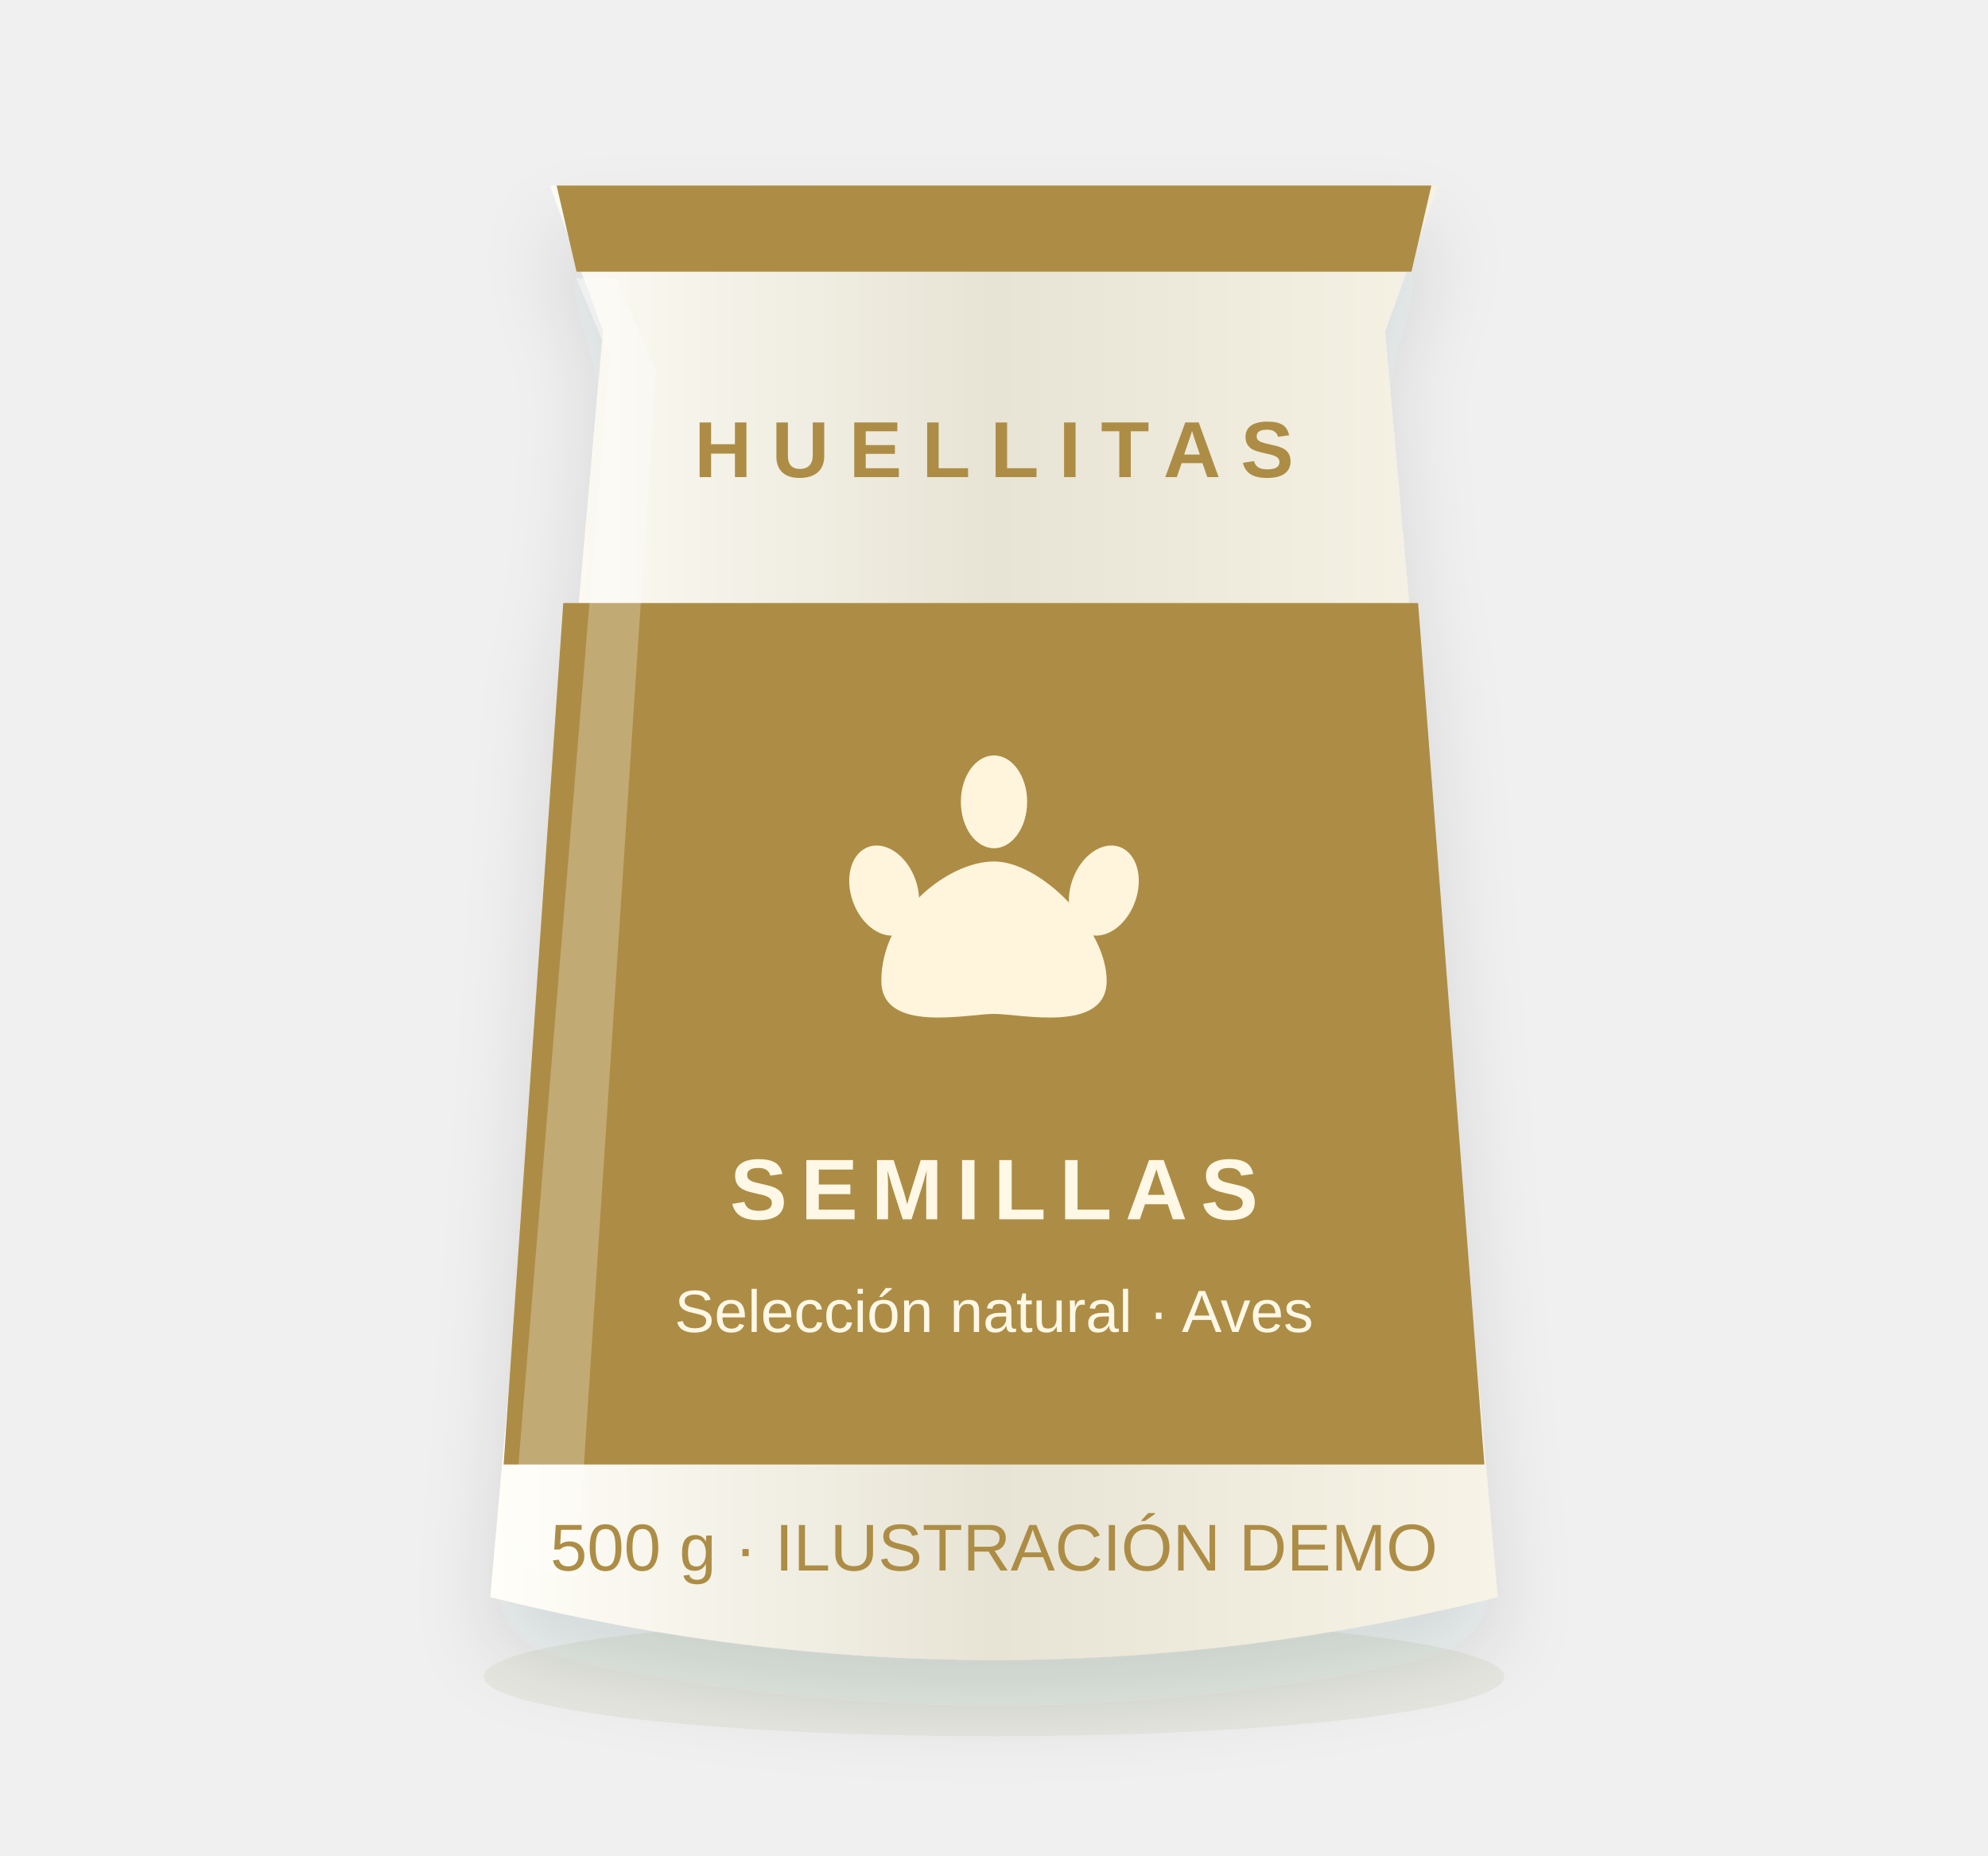
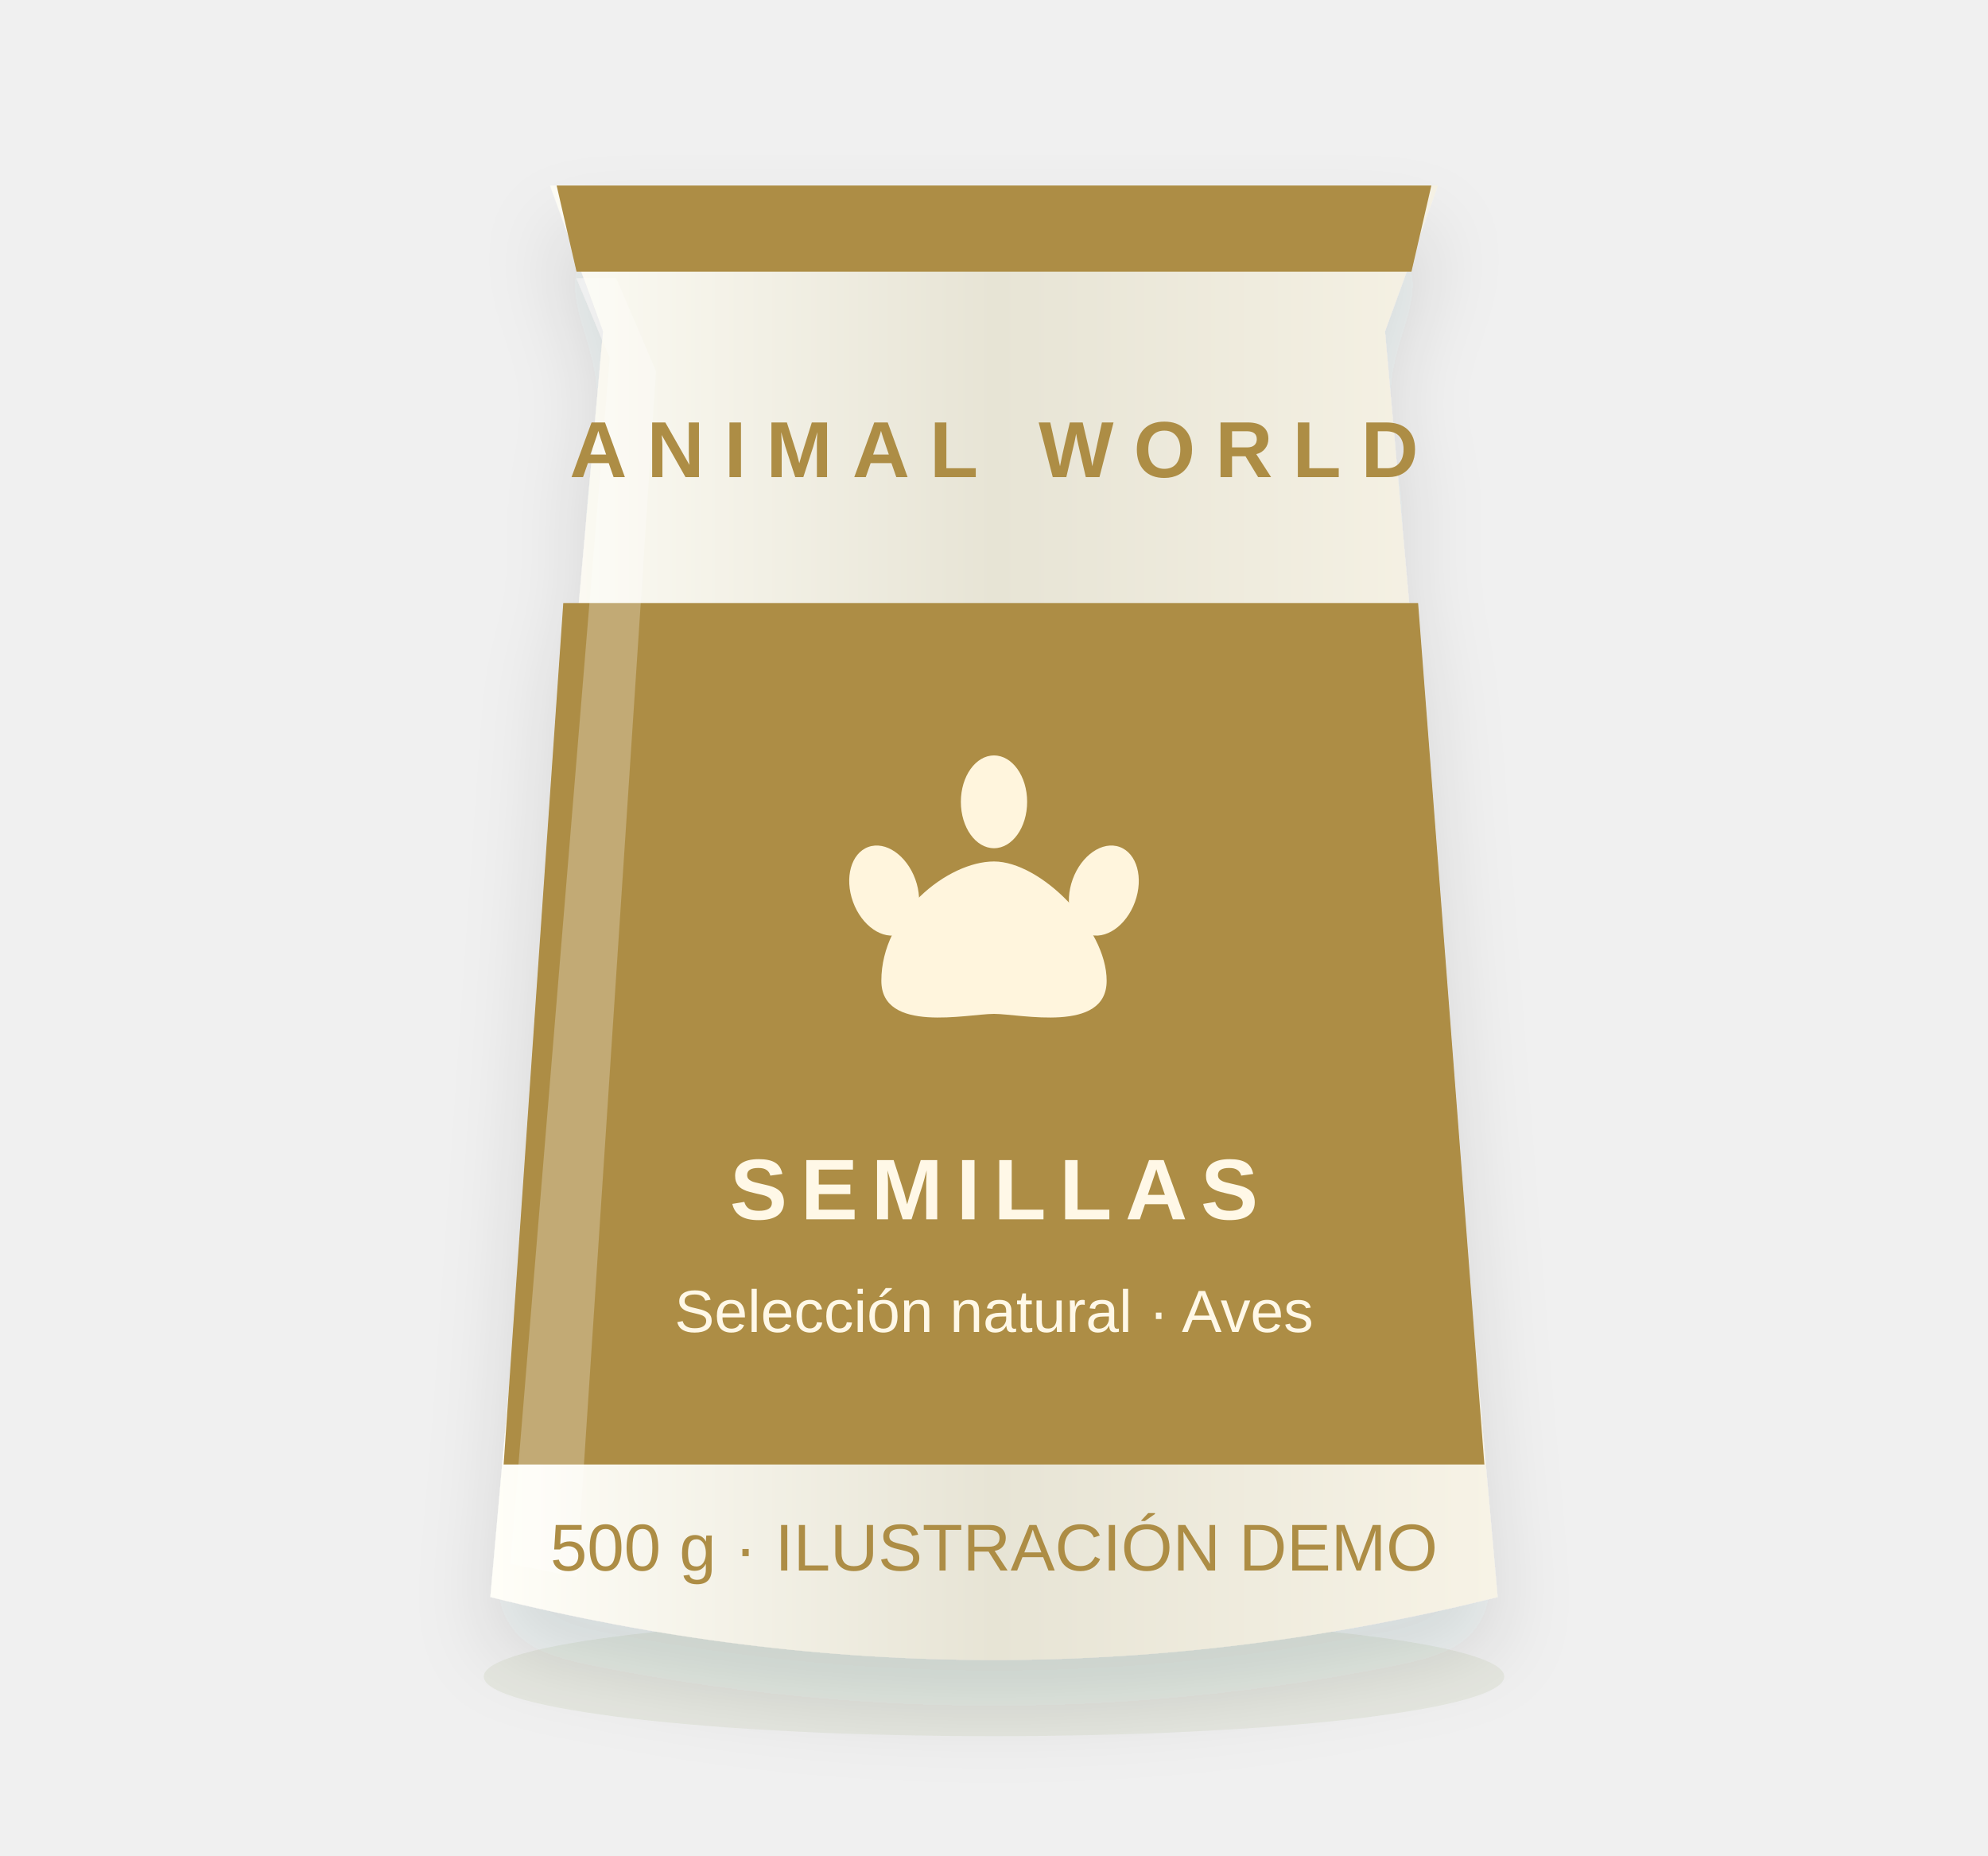
<svg xmlns="http://www.w3.org/2000/svg" width="300" height="280" viewBox="0 0 300 280">
  <defs>
    <linearGradient id="paper">
      <stop stop-color="#fffef8" />
      <stop offset=".5" stop-color="#e7e4d5" />
      <stop offset="1" stop-color="#f7f3e6" />
    </linearGradient>
    <linearGradient id="shade">
      <stop stop-color="#ffffff" stop-opacity=".25" />
      <stop offset="1" stop-color="#000000" stop-opacity=".12" />
    </linearGradient>
    <filter id="shadow">
      <feDropShadow dx="0" dy="7" stdDeviation="6" flood-color="#283c2b" flood-opacity=".12" />
    </filter>
  </defs>
  <ellipse cx="150" cy="253" rx="77" ry="9" fill="#d6dccb" opacity=".45" />
  <g filter="url(#shadow)">
    <path d="M83 28h134l-8 22 17 191q-76 19-152 0L91 50Z" fill="url(#paper)" />
    <path d="M84 28h132l-3 13H87Z" fill="#ad8d45" />
    <path d="M85 91h129l10 130H76Z" fill="#ad8d45" />
    <path d="m87 42 5 12-15 182 10 2 12-182-6-14Z" fill="#fff" opacity=".25" />
-     <text x="150" y="72" fill="#ad8d45" font-family="Arial,sans-serif" font-size="12" text-anchor="middle" font-weight="bold" letter-spacing="3">HUELLITAS</text>
+     <text x="150" y="72" fill="#ad8d45" font-family="Arial,sans-serif" font-size="12" text-anchor="middle" font-weight="bold" letter-spacing="3">ANIMAL WORLD</text>
    <g transform="translate(150 139)" color="#fff5dd">
      <g fill="currentColor">
        <ellipse cx="-14" cy="-10" rx="5" ry="7" transform="rotate(-20)" />
        <ellipse cx="0" cy="-18" rx="5" ry="7" />
        <ellipse cx="14" cy="-10" rx="5" ry="7" transform="rotate(20)" />
        <path d="M-17 9C-17-1-7-9 0-9s17 10 17 18S4 14 0 14s-17 3-17-5Z" />
      </g>
    </g>
    <text x="150" y="184" fill="#fff8e7" font-family="Arial,sans-serif" font-size="13" font-weight="bold" text-anchor="middle" letter-spacing="2">SEMILLAS</text>
    <text x="150" y="201" fill="#fff8e7" font-family="Arial,sans-serif" font-size="9" text-anchor="middle">Selección natural · Aves</text>
    <text x="150" y="237" fill="#ad8d45" font-family="Arial,sans-serif" font-size="10" text-anchor="middle">500 g · ILUSTRACIÓN DEMO</text>
  </g>
</svg>
